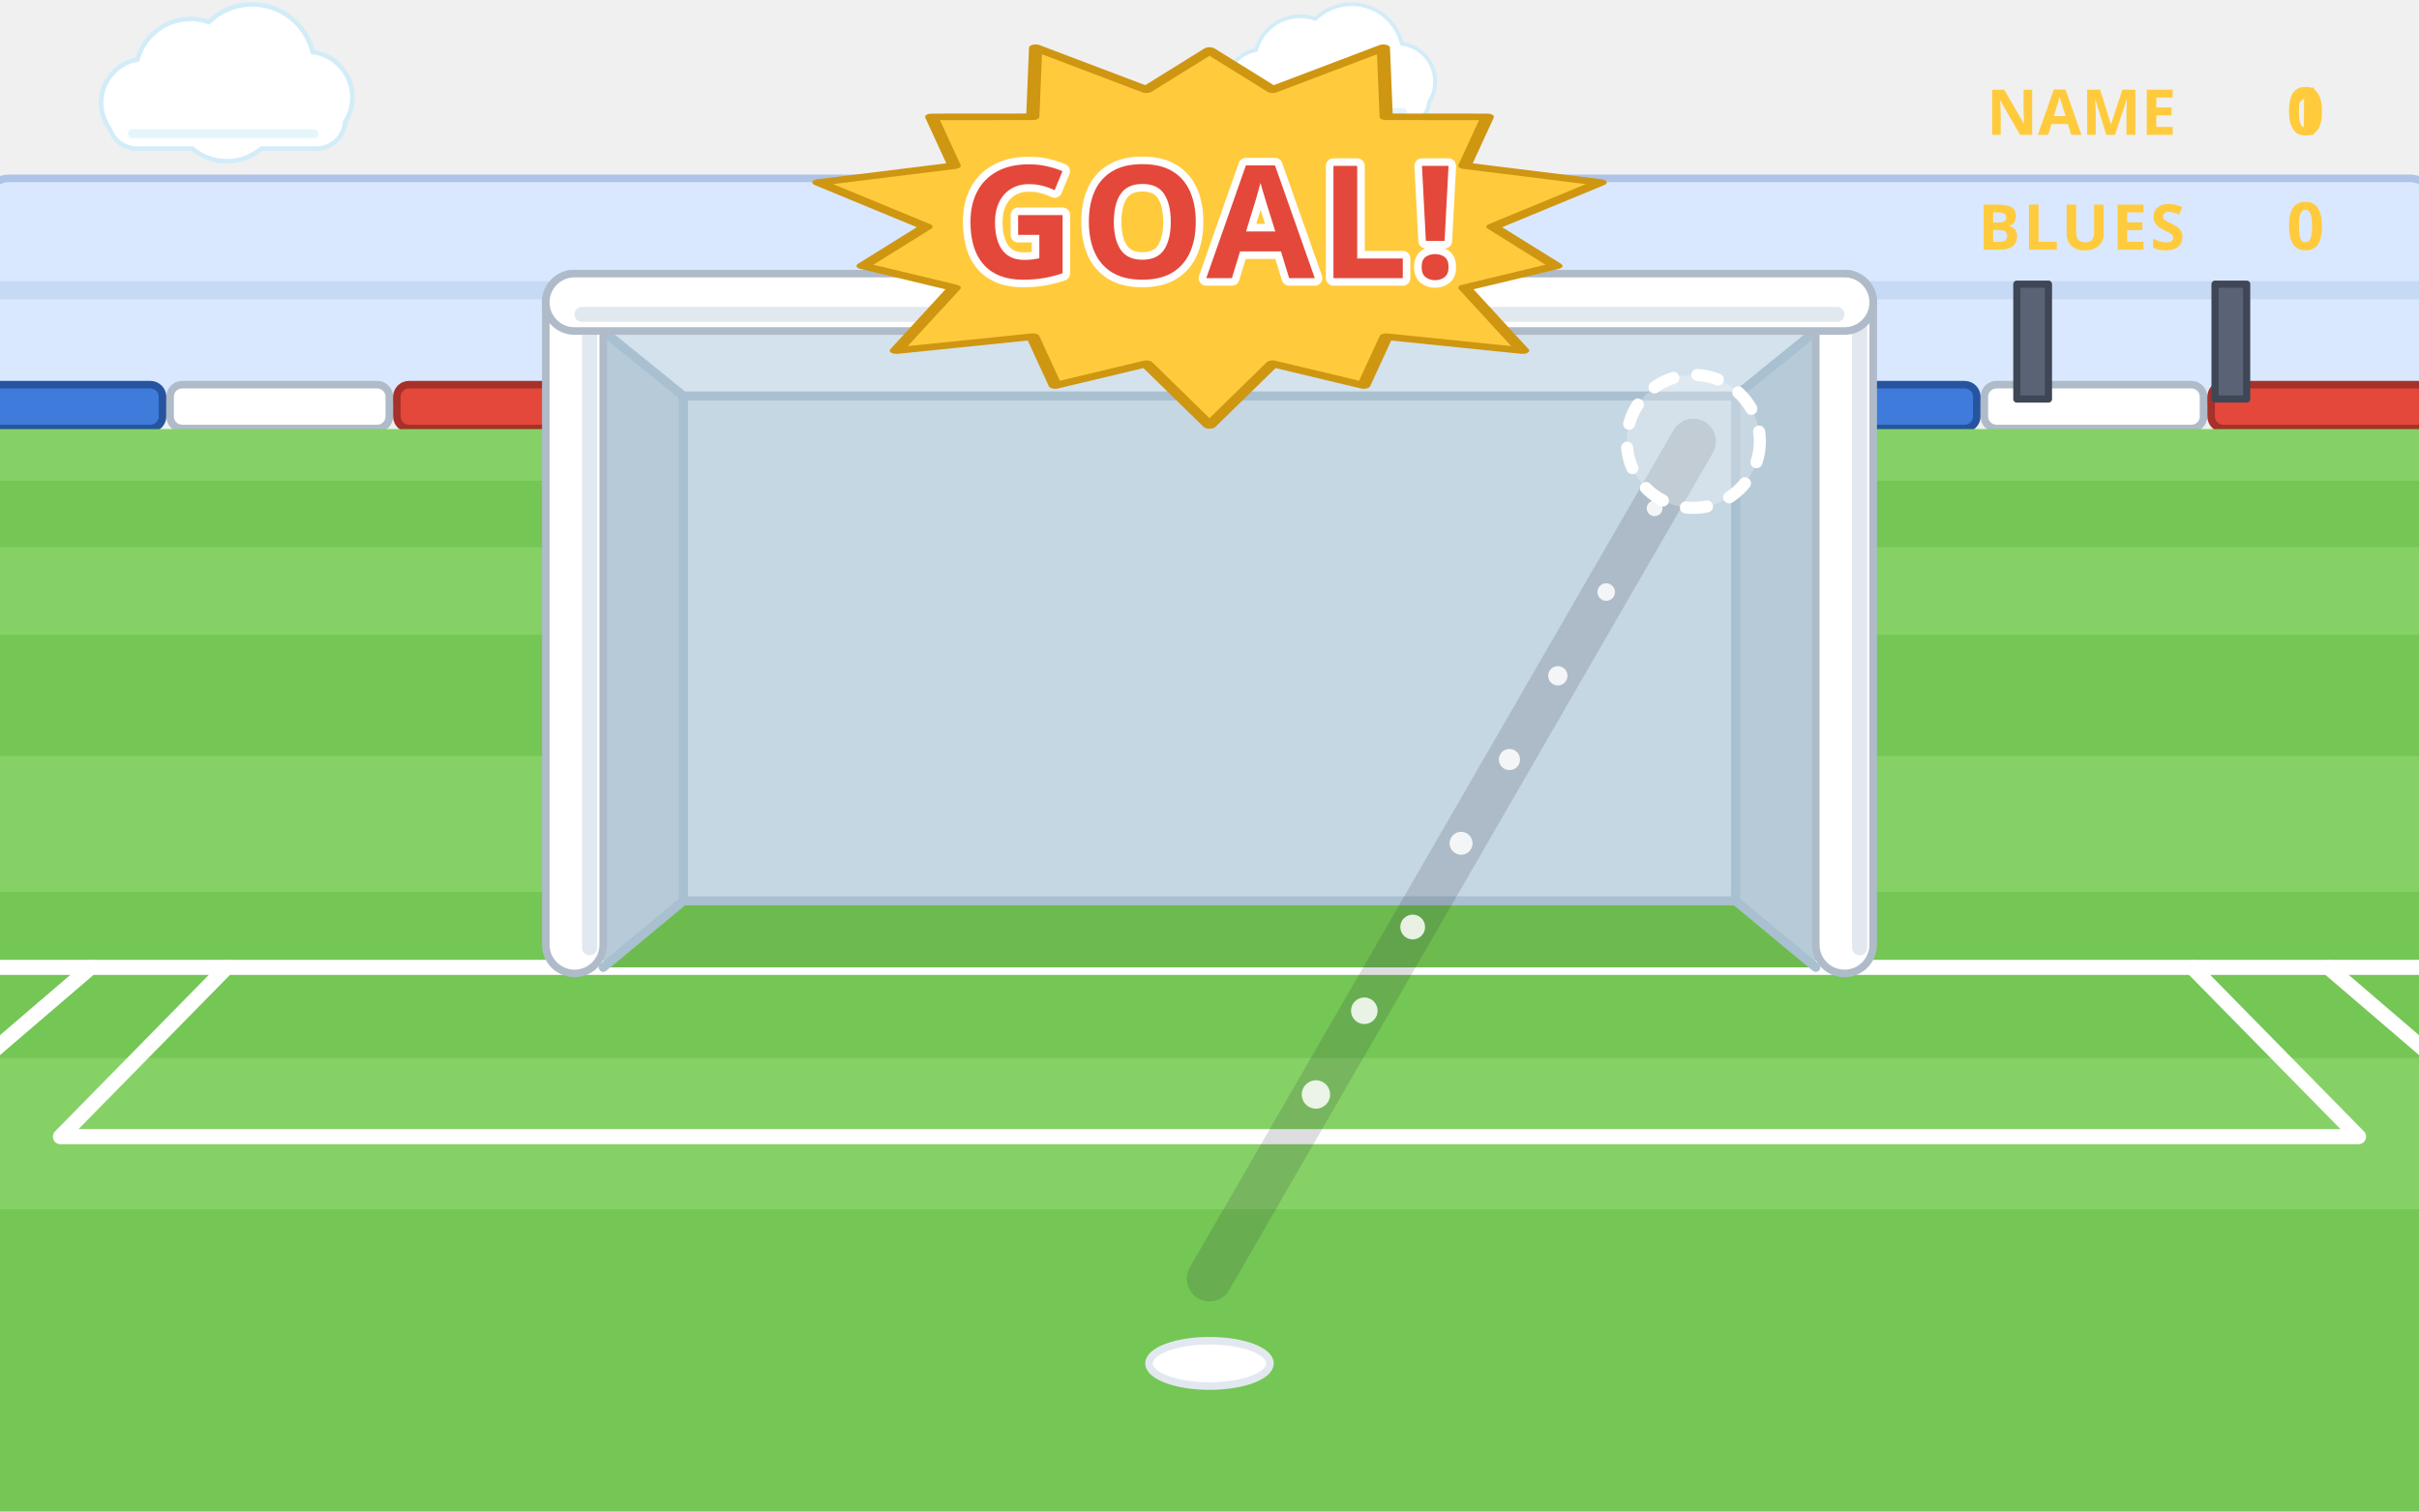
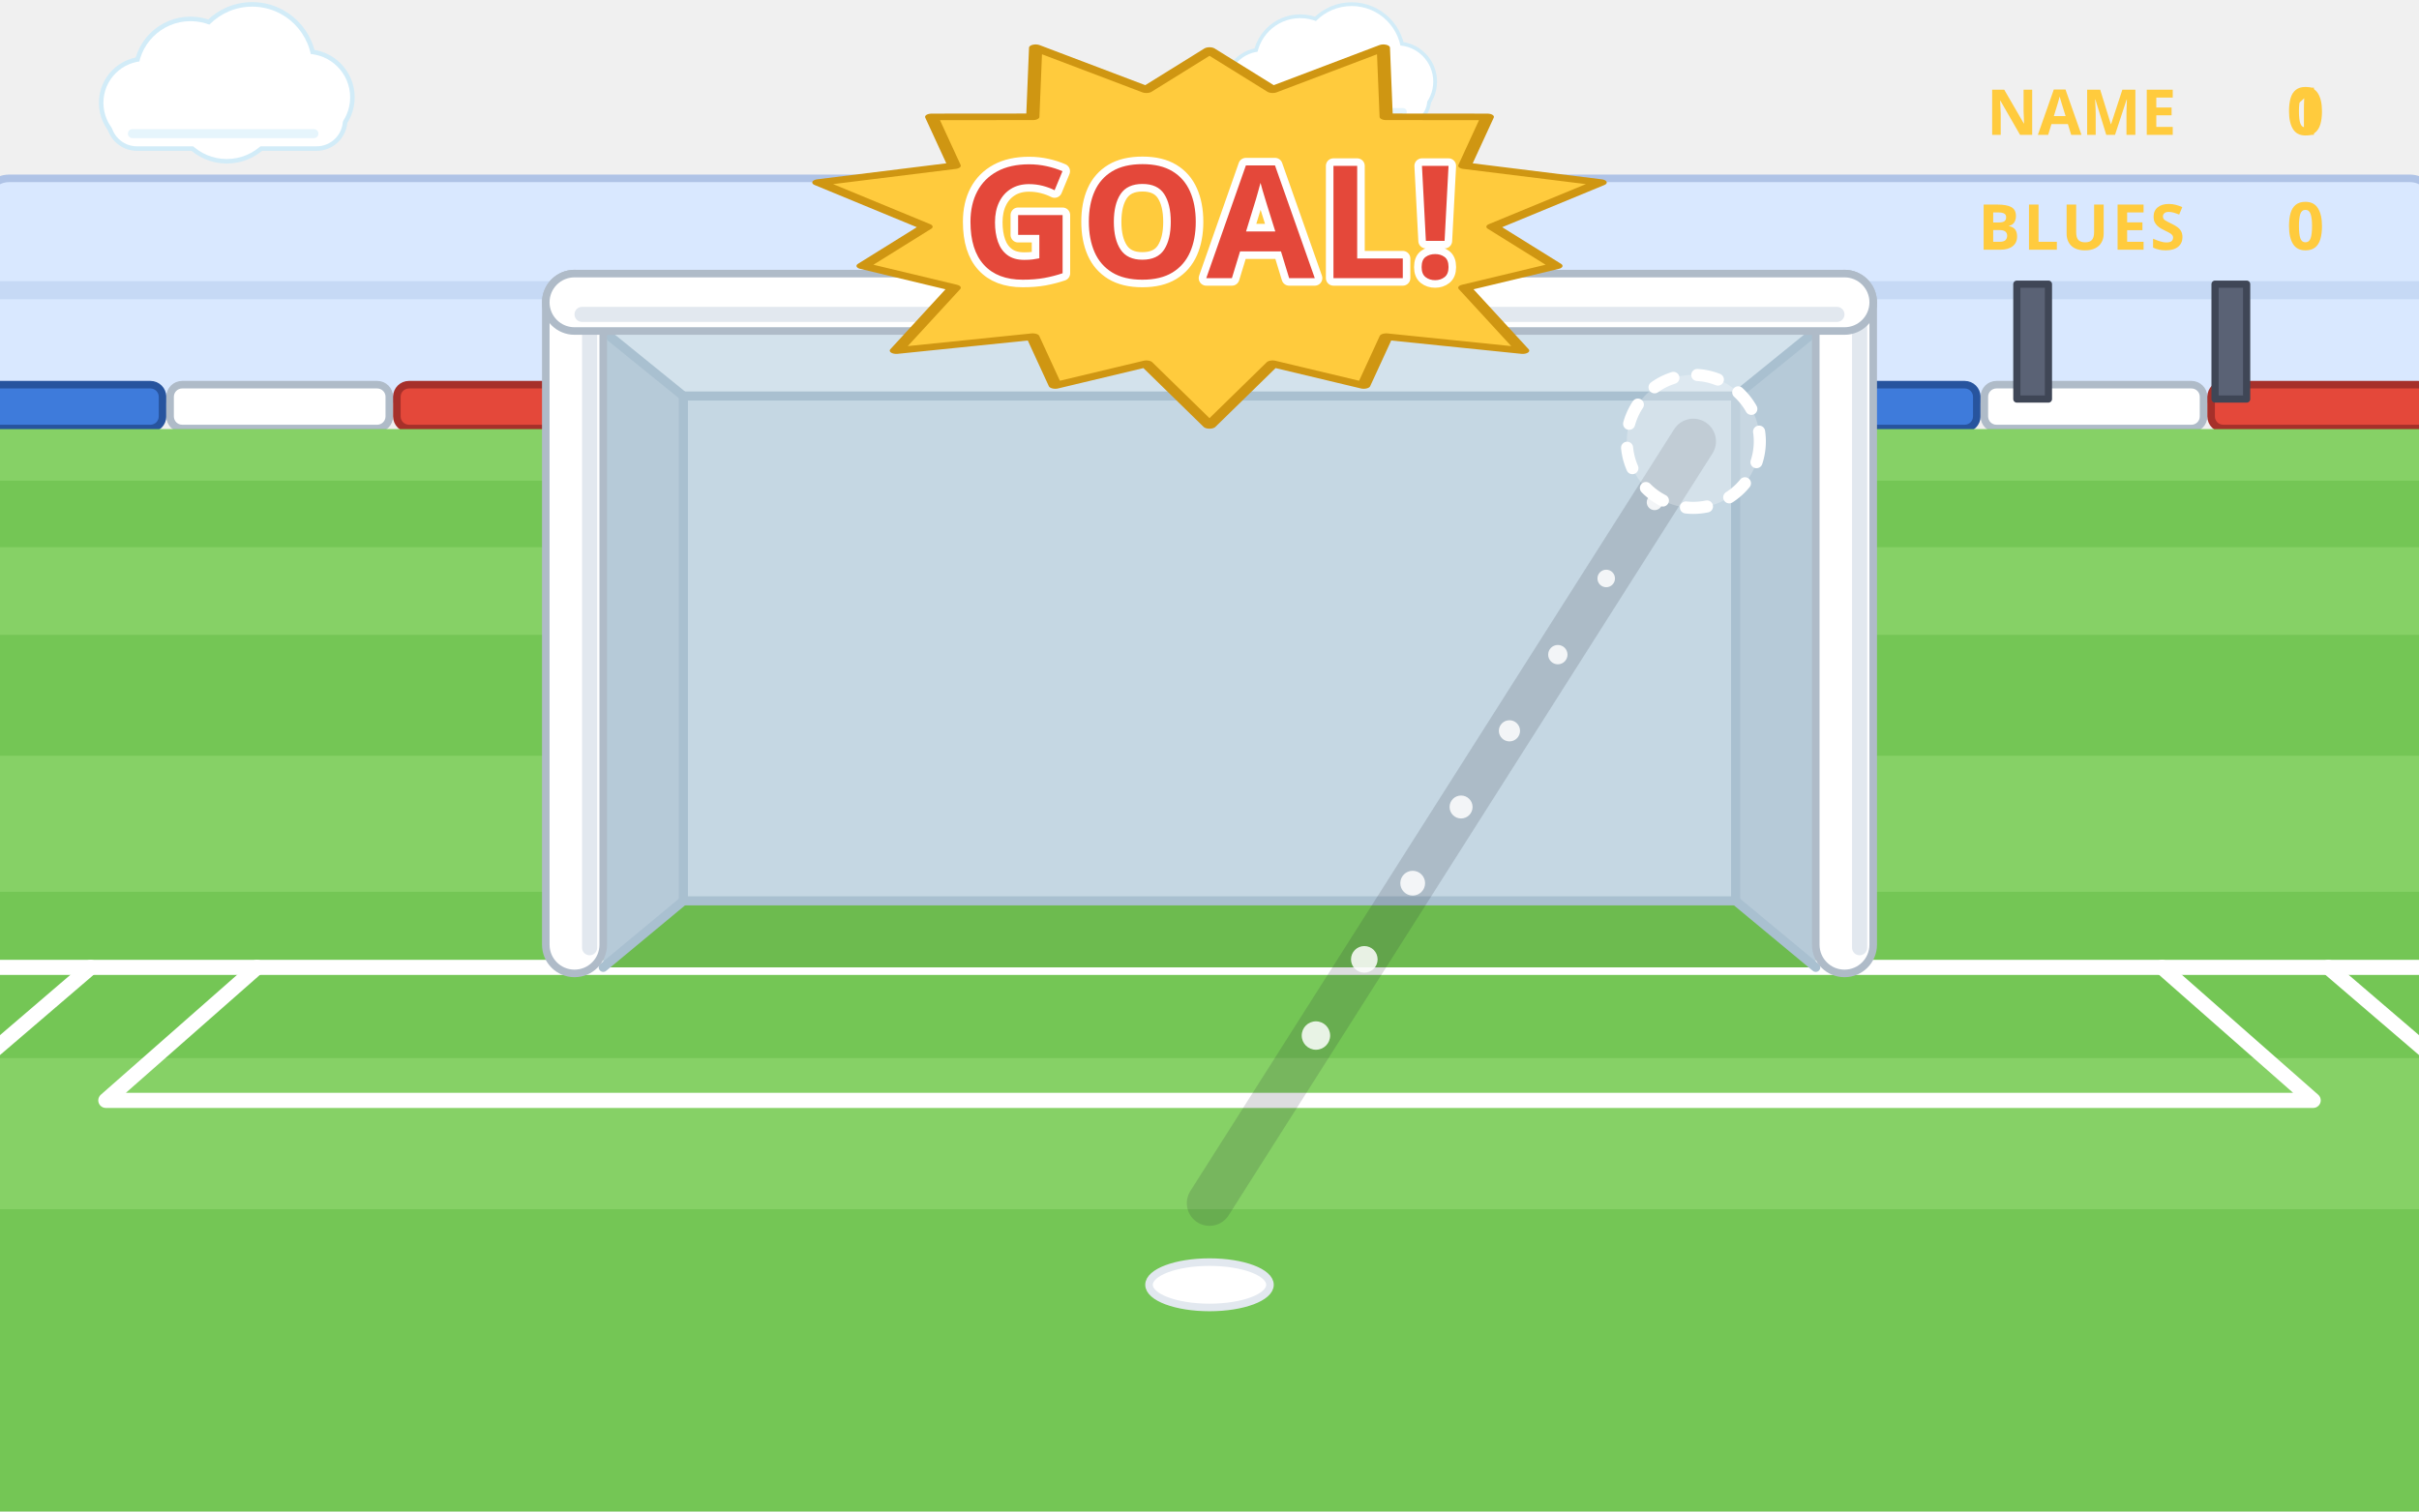
<svg xmlns="http://www.w3.org/2000/svg" viewBox="0 0 1600 1000" width="1600" height="1000" stroke-linejoin="round" stroke-linecap="round">
  <rect width="1600" height="660" fill="url(#d-grad-sky)" />
  <g class="sb-float">
    <g transform="translate(150 62) scale(0.6)">
      <g fill="#D2ECF8" stroke="#D2ECF8" stroke-width="10">
        <circle cx="-90" cy="10" r="46" />
        <circle cx="-40" cy="-22" r="58" />
        <circle cx="28" cy="-30" r="66" />
        <circle cx="88" cy="4" r="48" />
        <circle cx="0" cy="16" r="56" />
        <rect x="-128" y="0" width="256" height="58" rx="29" />
      </g>
      <g fill="#FFFFFF">
        <circle cx="-90" cy="10" r="46" />
        <circle cx="-40" cy="-22" r="58" />
        <circle cx="28" cy="-30" r="66" />
        <circle cx="88" cy="4" r="48" />
        <circle cx="0" cy="16" r="56" />
        <rect x="-128" y="0" width="256" height="58" rx="29" />
      </g>
      <path d="M -104 44 H 96" stroke="#E6F5FC" stroke-width="10" fill="none" />
    </g>
  </g>
  <g transform="translate(880 52) scale(0.5)">
    <g fill="#D2ECF8" stroke="#D2ECF8" stroke-width="10">
      <circle cx="-90" cy="10" r="46" />
      <circle cx="-40" cy="-22" r="58" />
      <circle cx="28" cy="-30" r="66" />
      <circle cx="88" cy="4" r="48" />
      <circle cx="0" cy="16" r="56" />
      <rect x="-128" y="0" width="256" height="58" rx="29" />
    </g>
    <g fill="#FFFFFF">
      <circle cx="-90" cy="10" r="46" />
      <circle cx="-40" cy="-22" r="58" />
      <circle cx="28" cy="-30" r="66" />
      <circle cx="88" cy="4" r="48" />
      <circle cx="0" cy="16" r="56" />
      <rect x="-128" y="0" width="256" height="58" rx="29" />
    </g>
    <path d="M -104 44 H 96" stroke="#E6F5FC" stroke-width="10" fill="none" />
  </g>
  <rect x="-10" y="118" width="1620" height="146" rx="16" fill="#D9E8FF" stroke="#AFC3E6" stroke-width="5" />
  <rect x="-10" y="186" width="1620" height="12" fill="#C6D9F5" />
  <g id="p6-crowd">
    <use href="#d-fan-mouse" transform="translate(20 196) scale(0.3 0.3)" color="#E4483A" />
    <use href="#d-fan-rabbit" transform="translate(64 196) scale(-0.3 0.3)" color="#3E7BDB" />
    <use href="#d-fan-duck" transform="translate(108 196) scale(0.3 0.3)" color="#E4483A" />
    <use href="#d-fan-rabbit-arm-up" transform="translate(152 196) scale(0.3 0.3)" color="#3E7BDB" />
    <use href="#d-fan-rabbit" transform="translate(196 196) scale(-0.3 0.3)" color="#E4483A" />
    <use href="#d-fan-duck" transform="translate(240 196) scale(0.3 0.3)" color="#E4483A" />
    <use href="#d-fan-mouse" transform="translate(284 196) scale(0.3 0.3)" color="#3E7BDB" />
    <use href="#d-fan-rabbit" transform="translate(328 196) scale(-0.3 0.3)" color="#E4483A" />
    <use href="#d-fan-duck" transform="translate(372 196) scale(0.3 0.3)" color="#3E7BDB" />
    <use href="#d-fan-mouse" transform="translate(416 196) scale(0.3 0.3)" color="#E4483A" />
    <use href="#d-fan-rabbit" transform="translate(460 196) scale(-0.3 0.3)" color="#E4483A" />
    <use href="#d-fan-rabbit-arm-up" transform="translate(504 196) scale(0.3 0.3)" color="#3E7BDB" />
    <use href="#d-fan-mouse" transform="translate(548 196) scale(0.3 0.3)" color="#E4483A" />
    <use href="#d-fan-rabbit" transform="translate(592 196) scale(-0.3 0.3)" color="#3E7BDB" />
    <use href="#d-fan-duck" transform="translate(636 196) scale(0.3 0.3)" color="#E4483A" />
    <use href="#d-fan-mouse" transform="translate(680 196) scale(0.3 0.3)" color="#E4483A" />
    <use href="#d-fan-rabbit" transform="translate(724 196) scale(-0.3 0.3)" color="#3E7BDB" />
    <use href="#d-fan-duck" transform="translate(768 196) scale(0.3 0.3)" color="#E4483A" />
    <use href="#d-fan-mouse" transform="translate(812 196) scale(0.3 0.3)" color="#3E7BDB" />
    <use href="#d-fan-rabbit" transform="translate(856 196) scale(-0.3 0.3)" color="#E4483A" />
    <use href="#d-fan-rabbit-arm-up" transform="translate(900 196) scale(0.3 0.3)" color="#E4483A" />
    <use href="#d-fan-mouse" transform="translate(944 196) scale(0.3 0.3)" color="#3E7BDB" />
    <use href="#d-fan-rabbit" transform="translate(988 196) scale(-0.3 0.3)" color="#E4483A" />
    <use href="#d-fan-duck" transform="translate(1032 196) scale(0.3 0.3)" color="#3E7BDB" />
    <use href="#d-fan-mouse" transform="translate(1076 196) scale(0.3 0.3)" color="#E4483A" />
    <use href="#d-fan-rabbit" transform="translate(1120 196) scale(-0.3 0.3)" color="#E4483A" />
    <use href="#d-fan-duck" transform="translate(1164 196) scale(0.3 0.3)" color="#3E7BDB" />
    <use href="#d-fan-mouse" transform="translate(1208 196) scale(0.3 0.3)" color="#E4483A" />
    <use href="#d-fan-rabbit" transform="translate(1252 196) scale(-0.3 0.3)" color="#3E7BDB" />
    <use href="#d-fan-duck" transform="translate(1296 196) scale(0.3 0.3)" color="#E4483A" />
    <use href="#d-fan-mouse" transform="translate(1340 196) scale(0.3 0.3)" color="#E4483A" />
    <use href="#d-fan-rabbit-arm-up" transform="translate(1384 196) scale(-0.3 0.3)" color="#3E7BDB" />
    <use href="#d-fan-duck" transform="translate(1428 196) scale(0.3 0.3)" color="#E4483A" />
    <use href="#d-fan-mouse" transform="translate(1472 196) scale(0.3 0.3)" color="#3E7BDB" />
    <use href="#d-fan-rabbit" transform="translate(1516 196) scale(-0.3 0.3)" color="#E4483A" />
    <use href="#d-fan-duck" transform="translate(1560 196) scale(0.3 0.3)" color="#E4483A" />
    <use href="#d-fan-mouse" transform="translate(1604 196) scale(0.3 0.3)" color="#3E7BDB" />
    <use href="#d-fan-duck" transform="translate(6 258) scale(0.3 0.3)" color="#3E7BDB" />
    <use href="#d-fan-rabbit" transform="translate(56 258) scale(-0.3 0.3)" color="#E4483A" />
    <use href="#d-fan-rabbit-arm-up" transform="translate(106 258) scale(0.3 0.3)" color="#E4483A" />
    <use href="#d-fan-duck" transform="translate(156 258) scale(0.3 0.3)" color="#3E7BDB" />
    <use href="#d-fan-rabbit" transform="translate(206 258) scale(-0.3 0.3)" color="#3E7BDB" />
    <use href="#d-fan-mouse" transform="translate(256 258) scale(0.3 0.3)" color="#E4483A" />
    <use href="#d-fan-duck" transform="translate(306 258) scale(0.3 0.3)" color="#E4483A" />
    <use href="#d-fan-rabbit" transform="translate(356 258) scale(-0.3 0.3)" color="#3E7BDB" />
    <use href="#d-fan-rabbit-arm-up" transform="translate(406 258) scale(0.3 0.3)" color="#3E7BDB" />
    <use href="#d-fan-duck" transform="translate(456 258) scale(0.3 0.3)" color="#E4483A" />
    <use href="#d-fan-rabbit" transform="translate(506 258) scale(-0.3 0.3)" color="#E4483A" />
    <use href="#d-fan-mouse" transform="translate(556 258) scale(0.3 0.3)" color="#3E7BDB" />
    <use href="#d-fan-duck" transform="translate(606 258) scale(0.3 0.3)" color="#3E7BDB" />
    <use href="#d-fan-rabbit" transform="translate(656 258) scale(-0.3 0.3)" color="#E4483A" />
    <use href="#d-fan-mouse" transform="translate(706 258) scale(0.3 0.3)" color="#E4483A" />
    <use href="#d-fan-rabbit-arm-up" transform="translate(756 258) scale(0.3 0.3)" color="#3E7BDB" />
    <use href="#d-fan-rabbit" transform="translate(806 258) scale(-0.3 0.3)" color="#3E7BDB" />
    <use href="#d-fan-mouse" transform="translate(856 258) scale(0.3 0.3)" color="#E4483A" />
    <use href="#d-fan-duck" transform="translate(906 258) scale(0.3 0.3)" color="#E4483A" />
    <use href="#d-fan-rabbit" transform="translate(956 258) scale(-0.3 0.3)" color="#3E7BDB" />
    <use href="#d-fan-mouse" transform="translate(1006 258) scale(0.3 0.3)" color="#3E7BDB" />
    <use href="#d-fan-duck" transform="translate(1056 258) scale(0.3 0.3)" color="#E4483A" />
    <use href="#d-fan-rabbit" transform="translate(1106 258) scale(-0.3 0.3)" color="#E4483A" />
    <use href="#d-fan-mouse" transform="translate(1156 258) scale(0.3 0.3)" color="#3E7BDB" />
    <use href="#d-fan-rabbit-arm-up" transform="translate(1206 258) scale(0.3 0.3)" color="#3E7BDB" />
    <use href="#d-fan-rabbit" transform="translate(1256 258) scale(-0.3 0.3)" color="#E4483A" />
    <use href="#d-fan-mouse" transform="translate(1306 258) scale(0.3 0.3)" color="#E4483A" />
    <use href="#d-fan-duck" transform="translate(1356 258) scale(0.3 0.3)" color="#3E7BDB" />
    <use href="#d-fan-rabbit" transform="translate(1406 258) scale(-0.3 0.3)" color="#3E7BDB" />
    <use href="#d-fan-rabbit-arm-up" transform="translate(1456 258) scale(0.3 0.3)" color="#E4483A" />
    <use href="#d-fan-duck" transform="translate(1506 258) scale(0.3 0.3)" color="#E4483A" />
    <use href="#d-fan-rabbit" transform="translate(1556 258) scale(-0.3 0.3)" color="#3E7BDB" />
    <use href="#d-fan-mouse" transform="translate(1606 258) scale(0.3 0.3)" color="#3E7BDB" />
  </g>
  <rect x="-37.5" y="254.5" width="145" height="29" rx="8" fill="#3E7BDB" stroke="#27549E" stroke-width="5" />
  <rect x="112.5" y="254.5" width="145" height="29" rx="8" fill="#FFFFFF" stroke="#AFBBC8" stroke-width="5" />
  <rect x="262.5" y="254.5" width="145" height="29" rx="8" fill="#E4483A" stroke="#A6302A" stroke-width="5" />
  <rect x="412.5" y="254.5" width="145" height="29" rx="8" fill="#FFCB3D" stroke="#CF9612" stroke-width="5" />
  <rect x="562.5" y="254.5" width="145" height="29" rx="8" fill="#3E7BDB" stroke="#27549E" stroke-width="5" />
  <rect x="712.5" y="254.5" width="145" height="29" rx="8" fill="#FFFFFF" stroke="#AFBBC8" stroke-width="5" />
  <rect x="862.5" y="254.5" width="145" height="29" rx="8" fill="#E4483A" stroke="#A6302A" stroke-width="5" />
  <rect x="1012.5" y="254.5" width="145" height="29" rx="8" fill="#FFCB3D" stroke="#CF9612" stroke-width="5" />
  <rect x="1162.5" y="254.5" width="145" height="29" rx="8" fill="#3E7BDB" stroke="#27549E" stroke-width="5" />
  <rect x="1312.5" y="254.5" width="145" height="29" rx="8" fill="#FFFFFF" stroke="#AFBBC8" stroke-width="5" />
  <rect x="1462.5" y="254.5" width="145" height="29" rx="8" fill="#E4483A" stroke="#A6302A" stroke-width="5" />
  <rect x="0" y="284" width="1600" height="716" fill="#74C655" />
  <rect x="0" y="284" width="1600" height="34" fill="#86D166" />
  <rect x="0" y="362" width="1600" height="58" fill="#86D166" />
  <rect x="0" y="500" width="1600" height="90" fill="#86D166" />
  <rect x="0" y="700" width="1600" height="100" fill="#86D166" />
  <g fill="none" stroke="#FFFFFF" stroke-width="10">
    <path d="M -10 640 H 1610" />
-     <path d="M 150 640 L 40 752 H 1560 L 1450 640" />
+     <path d="M 170 640 L 70 728 H 1530 L 1430 640" />
    <path d="M -10 700 L 60 640" />
    <path d="M 1610 700 L 1540 640" />
  </g>
-   <ellipse cx="800" cy="902" rx="40" ry="15" fill="#FFFFFF" stroke="#E2E8EF" stroke-width="5" />
+   <ellipse cx="800" cy="850" rx="40" ry="15" fill="#FFFFFF" stroke="#E2E8EF" stroke-width="5" />
  <g id="p6-net">
    <path d="M 399.0 640 L 452 596 H 1148 L 1201.0 640 Z" fill="#6DBB4F" />
    <path d="M 399.0 219.0 L 452 262 V 596 L 399.0 640 Z" fill="#B6CAD8" />
    <path d="M 1201.0 219.0 L 1148 262 V 596 L 1201.0 640 Z" fill="#B6CAD8" />
    <path d="M 399.0 219.0 H 1201.0 L 1148 262 H 452 Z" fill="#D3E2EC" />
    <path d="M 399.0 219.0 L 452 262 V 596 L 399.0 640 Z M 1201.0 219.0 L 1148 262 V 596 L 1201.0 640 Z M 399.0 219.0 H 1201.0 L 1148 262 H 452 Z" fill="url(#d-pat-net)" />
    <path d="M 399.0 219.0 L 452 262 M 1201.0 219.0 L 1148 262 M 399.0 640 L 452 596 M 1201.0 640 L 1148 596" stroke="#A9C0D0" stroke-width="6" fill="none" />
    <g id="p6-net-back">
      <rect x="452" y="262" width="696" height="334" fill="#C5D7E3" />
      <rect x="452" y="262" width="696" height="334" fill="url(#d-pat-net)" />
      <rect x="452" y="262" width="696" height="334" fill="none" stroke="#A9C0D0" stroke-width="6" />
    </g>
  </g>
  <rect x="361" y="181" width="38" height="463" rx="19" fill="#FFFFFF" stroke="#AFBBC8" stroke-width="5" />
  <rect x="1201" y="181" width="38" height="463" rx="19" fill="#FFFFFF" stroke="#AFBBC8" stroke-width="5" />
  <rect x="385" y="196" width="10" height="436" rx="5" fill="#E2E8EF" />
  <rect x="1225" y="196" width="10" height="436" rx="5" fill="#E2E8EF" />
  <rect x="361" y="181" width="878" height="38" rx="19" fill="#FFFFFF" stroke="#AFBBC8" stroke-width="5" />
  <rect x="380" y="203" width="840" height="10" rx="5" fill="#E2E8EF" />
  <g id="p6-fshadow-wrap">
    <g id="p6-fshadow">
      <use href="#d-shadow" transform="translate(568 624) scale(1.5 0.8)" />
    </g>
  </g>
  <g transform="translate(578 398)">
    <g id="p6-frog">
      <use href="#d-frog-leap" transform="translate(0 0)" />
    </g>
  </g>
  <g transform="translate(1410 112) scale(.95)">
    <rect x="-80" y="80" width="22" height="80" fill="#5A6275" stroke="#3F4656" stroke-width="5" />
    <rect x="58" y="80" width="22" height="80" fill="#5A6275" stroke="#3F4656" stroke-width="5" />
    <use href="#d-scoreboard" />
    <use href="#d-star" class="sb-print-only" opacity=".25" transform="translate(-35 -40) scale(.42)" />
    <g id="p6-score-row">
      <text class="sb-name" data-form="upper" data-max-width="220" x="-35" y="-24" text-anchor="middle" font-size="44" font-family="Fredoka, Andika, sans-serif" font-weight="700" fill="#FFCB3D">NAME</text>
      <g id="p6-score-0">
        <text x="121" y="-24" text-anchor="middle" font-size="46" font-family="Fredoka, Andika, sans-serif" font-weight="700" fill="#FFCB3D">0</text>
      </g>
      <g id="p6-score-1">
        <text x="121" y="-24" text-anchor="middle" font-size="46" font-family="Fredoka, Andika, sans-serif" font-weight="700" fill="#FFCB3D">1</text>
      </g>
    </g>
    <text x="-35" y="56" text-anchor="middle" font-size="44" font-family="Fredoka, Andika, sans-serif" font-weight="700" fill="#FFCB3D" letter-spacing="2">BLUES</text>
    <text x="121" y="56" text-anchor="middle" font-size="46" font-family="Fredoka, Andika, sans-serif" font-weight="700" fill="#FFCB3D">0</text>
  </g>
  <g class="sb-bob">
    <g id="p6-tiffin">
-       <use href="#d-shadow" transform="translate(184 922) scale(0.8)" />
-       <use href="#d-tiffin-cheer" transform="translate(176 918) scale(0.6)" />
-     </g>
-   </g>
-   <use href="#d-pebble" transform="translate(1290 758)" />
-   <path d="M 800 846 L 1120 292" stroke="#2B2A33" stroke-opacity=".16" stroke-width="30" fill="none" />
+       <use href="#d-shadow" transform="translate(184 894) scale(0.8)" />
+       <use href="#d-tiffin-cheer" transform="translate(176 890) scale(0.6)" />
+     </g>
+   </g>
+   <use href="#d-pebble" transform="translate(1290 734)" />
+   <path d="M 800 796 L 1120 292" stroke="#2B2A33" stroke-opacity=".16" stroke-width="30" fill="none" />
  <g class="sb-digital" fill="#FFFFFF" opacity=".85">
-     <circle cx="870.4" cy="724.1" r="9.4" />
-     <circle cx="902.4" cy="668.7" r="8.8" />
-     <circle cx="934.4" cy="613.3" r="8.2" />
-     <circle cx="966.4" cy="557.9" r="7.6" />
-     <circle cx="998.4" cy="502.5" r="7" />
-     <circle cx="1030.4" cy="447.1" r="6.4" />
-     <circle cx="1062.4" cy="391.7" r="5.8" />
-     <circle cx="1094.4" cy="336.3" r="5.2" />
+     <circle cx="870.4" cy="685.1" r="9.4" />
+     <circle cx="902.4" cy="634.7" r="8.8" />
+     <circle cx="934.4" cy="584.3" r="8.2" />
+     <circle cx="966.4" cy="533.9" r="7.6" />
+     <circle cx="998.4" cy="483.5" r="7" />
+     <circle cx="1030.4" cy="433.1" r="6.4" />
+     <circle cx="1062.4" cy="382.7" r="5.8" />
+     <circle cx="1094.4" cy="332.3" r="5.2" />
  </g>
  <g class="sb-digital sb-pulse">
    <circle cx="1120" cy="292" r="44" fill="#FFFFFF" fill-opacity=".25" stroke="#FFFFFF" stroke-width="8" stroke-dasharray="14 16" />
  </g>
  <g id="p6-goal-burst" class="sb-digital" transform="translate(800 150)">
    <path d="M 0 -188 L 33.4 -146.2 L 92 -191 L 93.5 -117.3 L 147 -117.2 L 135.1 -65.1 L 206.7 -47.2 L 150 0 L 183.3 41.8 L 135.1 65.1 L 165.7 132.2 L 93.5 117.3 L 81.6 169.4 L 33.4 146.2 L 0 212 L -33.4 146.2 L -81.6 169.4 L -93.5 117.3 L -165.7 132.2 L -135.1 65.1 L -183.3 41.8 L -150 0 L -206.7 -47.2 L -135.1 -65.1 L -147 -117.2 L -93.5 -117.3 L -92 -191 L -33.4 -146.2 Z" transform="scale(1.25 .62)" fill="#FFCB3D" stroke="#CF9612" stroke-width="7" />
    <text x="0" y="34" text-anchor="middle" font-size="104" font-family="Fredoka, Andika, sans-serif" font-weight="700" fill="#E4483A" stroke="#FFFFFF" stroke-width="10" paint-order="stroke" letter-spacing="3">GOAL!</text>
  </g>
  <g id="p6-sparkles">
    <g class="sb-digital sb-twinkle">
      <use href="#d-sparkle" transform="translate(1040 250) scale(0.7)" />
    </g>
    <g class="sb-digital sb-twinkle">
      <use href="#d-sparkle" transform="translate(1180 380) scale(0.6)" />
    </g>
    <g class="sb-digital sb-twinkle">
      <use href="#d-sparkle" transform="translate(1010 360) scale(0.5)" />
    </g>
    <g class="sb-digital sb-twinkle">
      <use href="#d-sparkle" transform="translate(1200 250) scale(0.4)" />
    </g>
  </g>
-   <g id="p6-bshadow" transform="translate(800 908)">
+   <g id="p6-bshadow" transform="translate(800 856)">
    <use href="#d-shadow" transform="scale(.62 .8)" />
  </g>
-   <g id="p6-ball" transform="translate(800 846)">
+   <g id="p6-ball" transform="translate(800 796)">
    <use href="#d-ball" />
  </g>
</svg>
